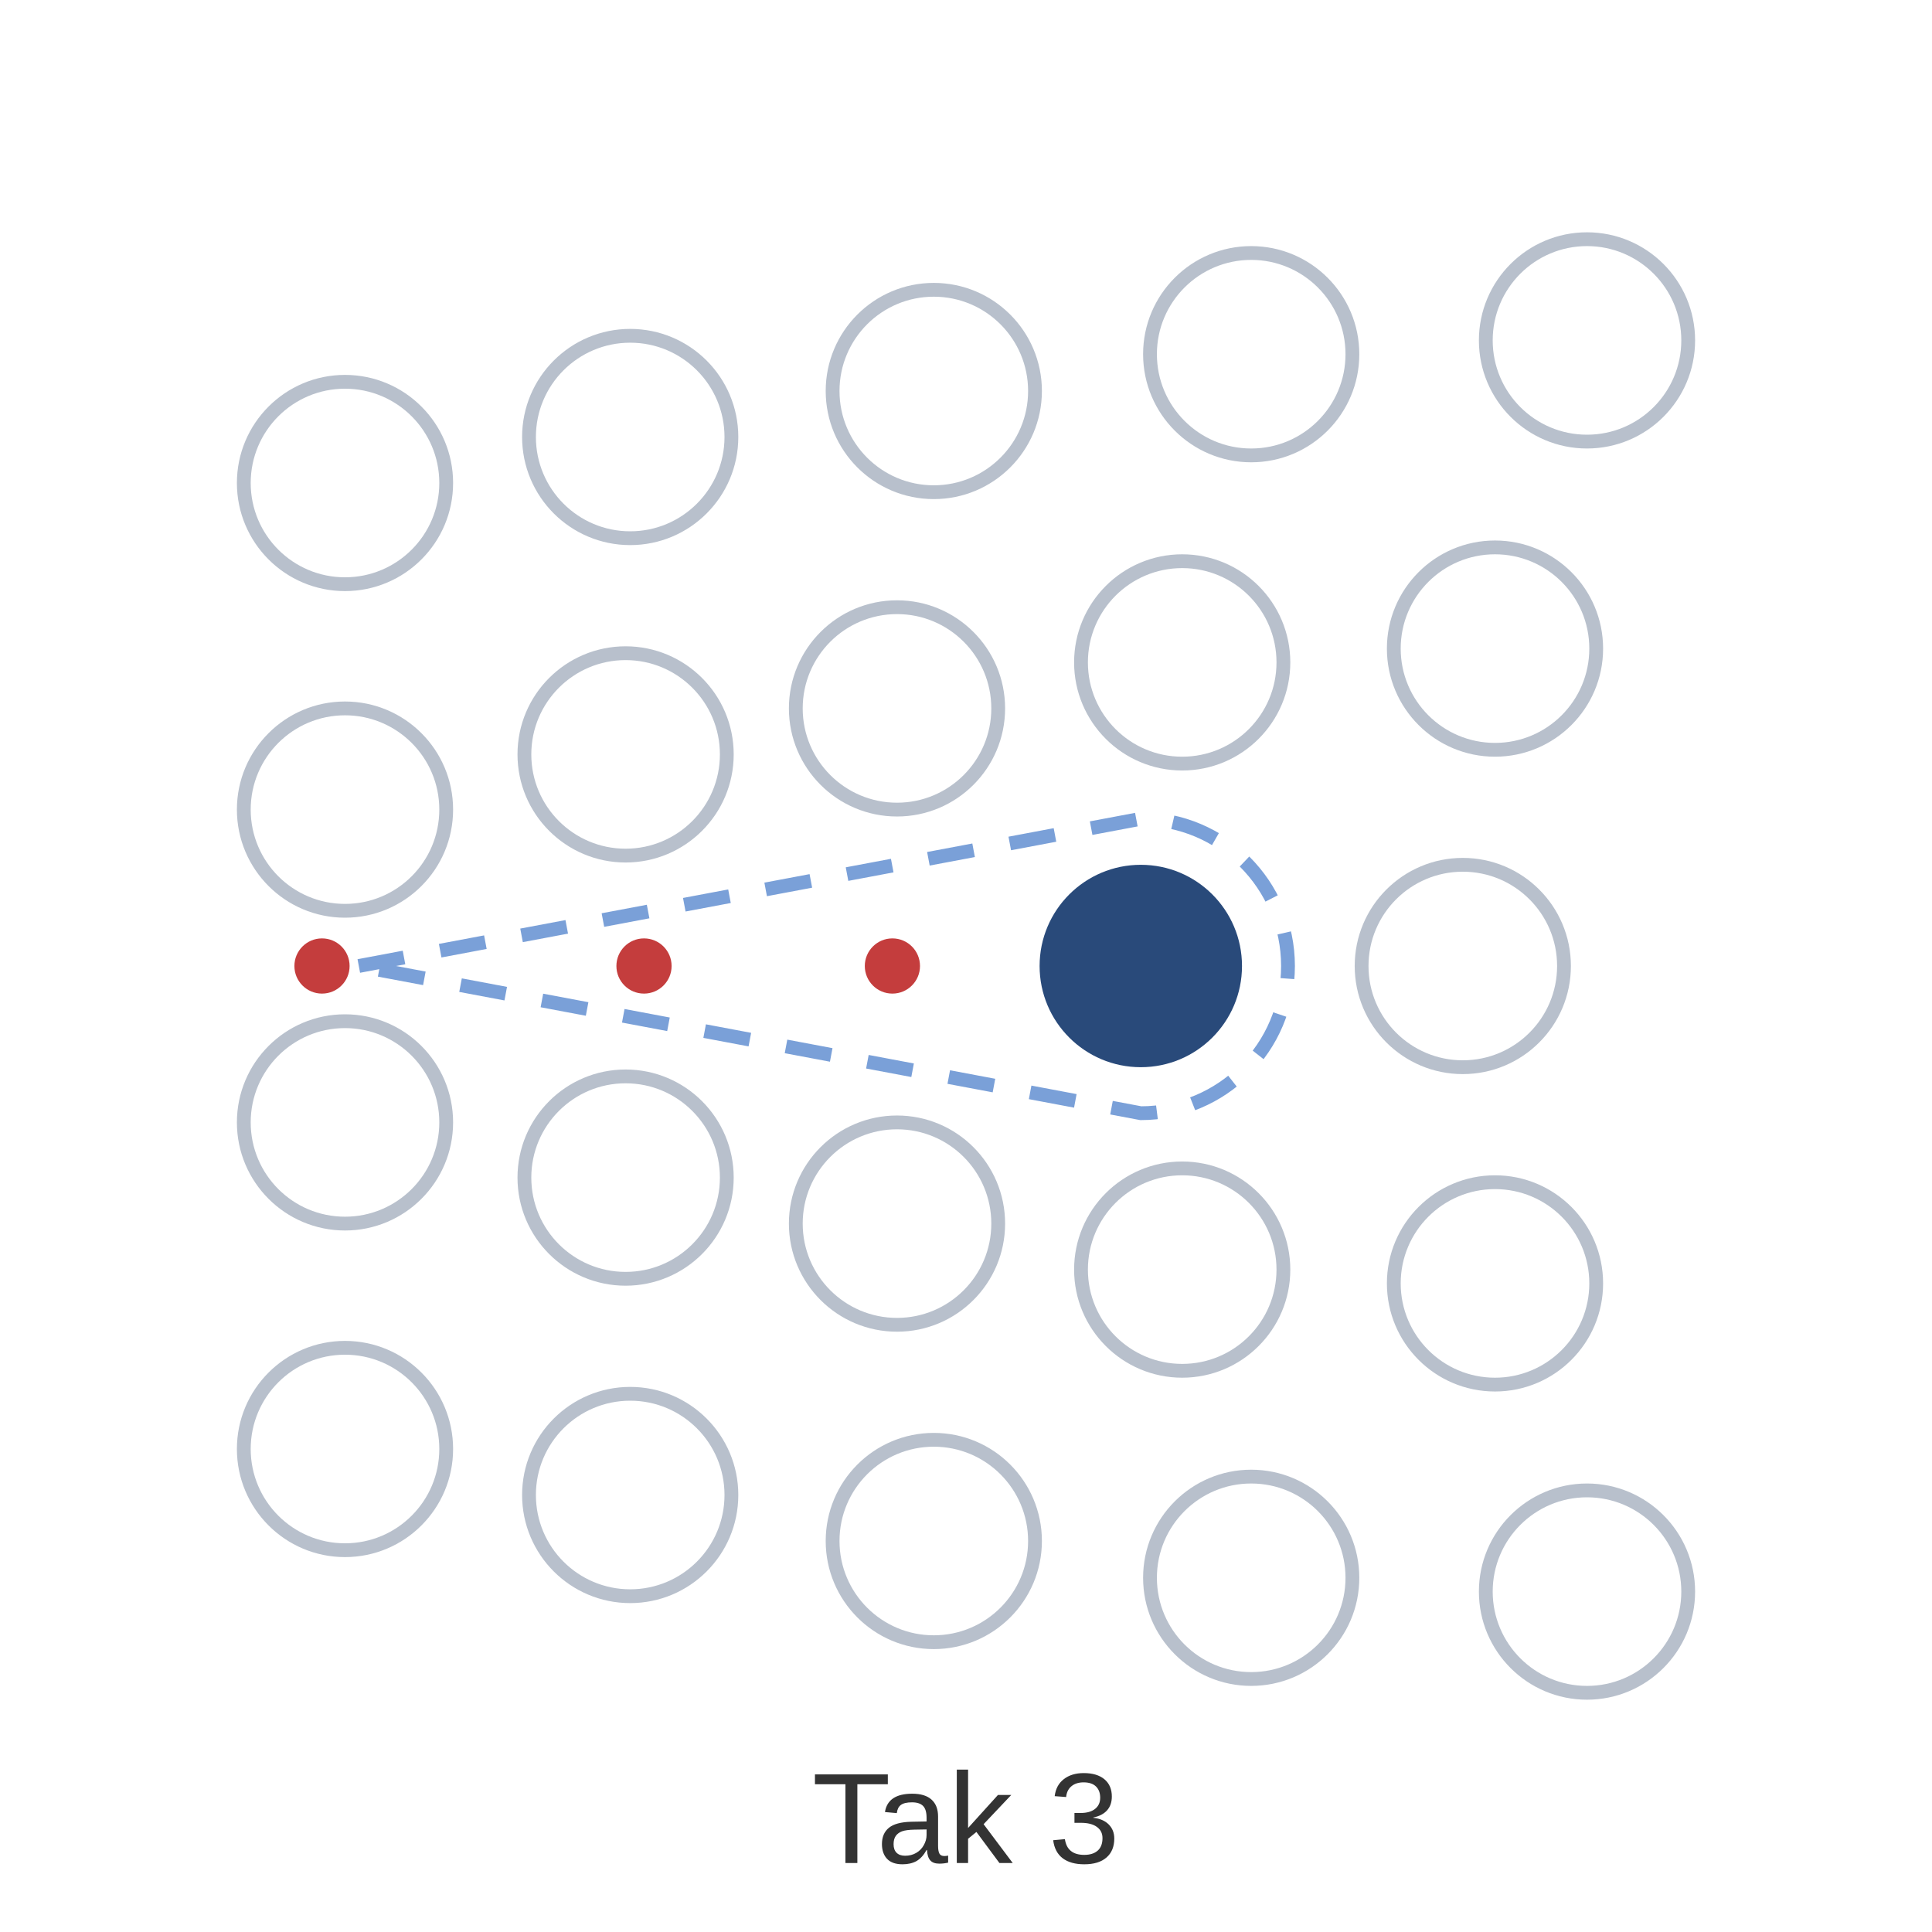
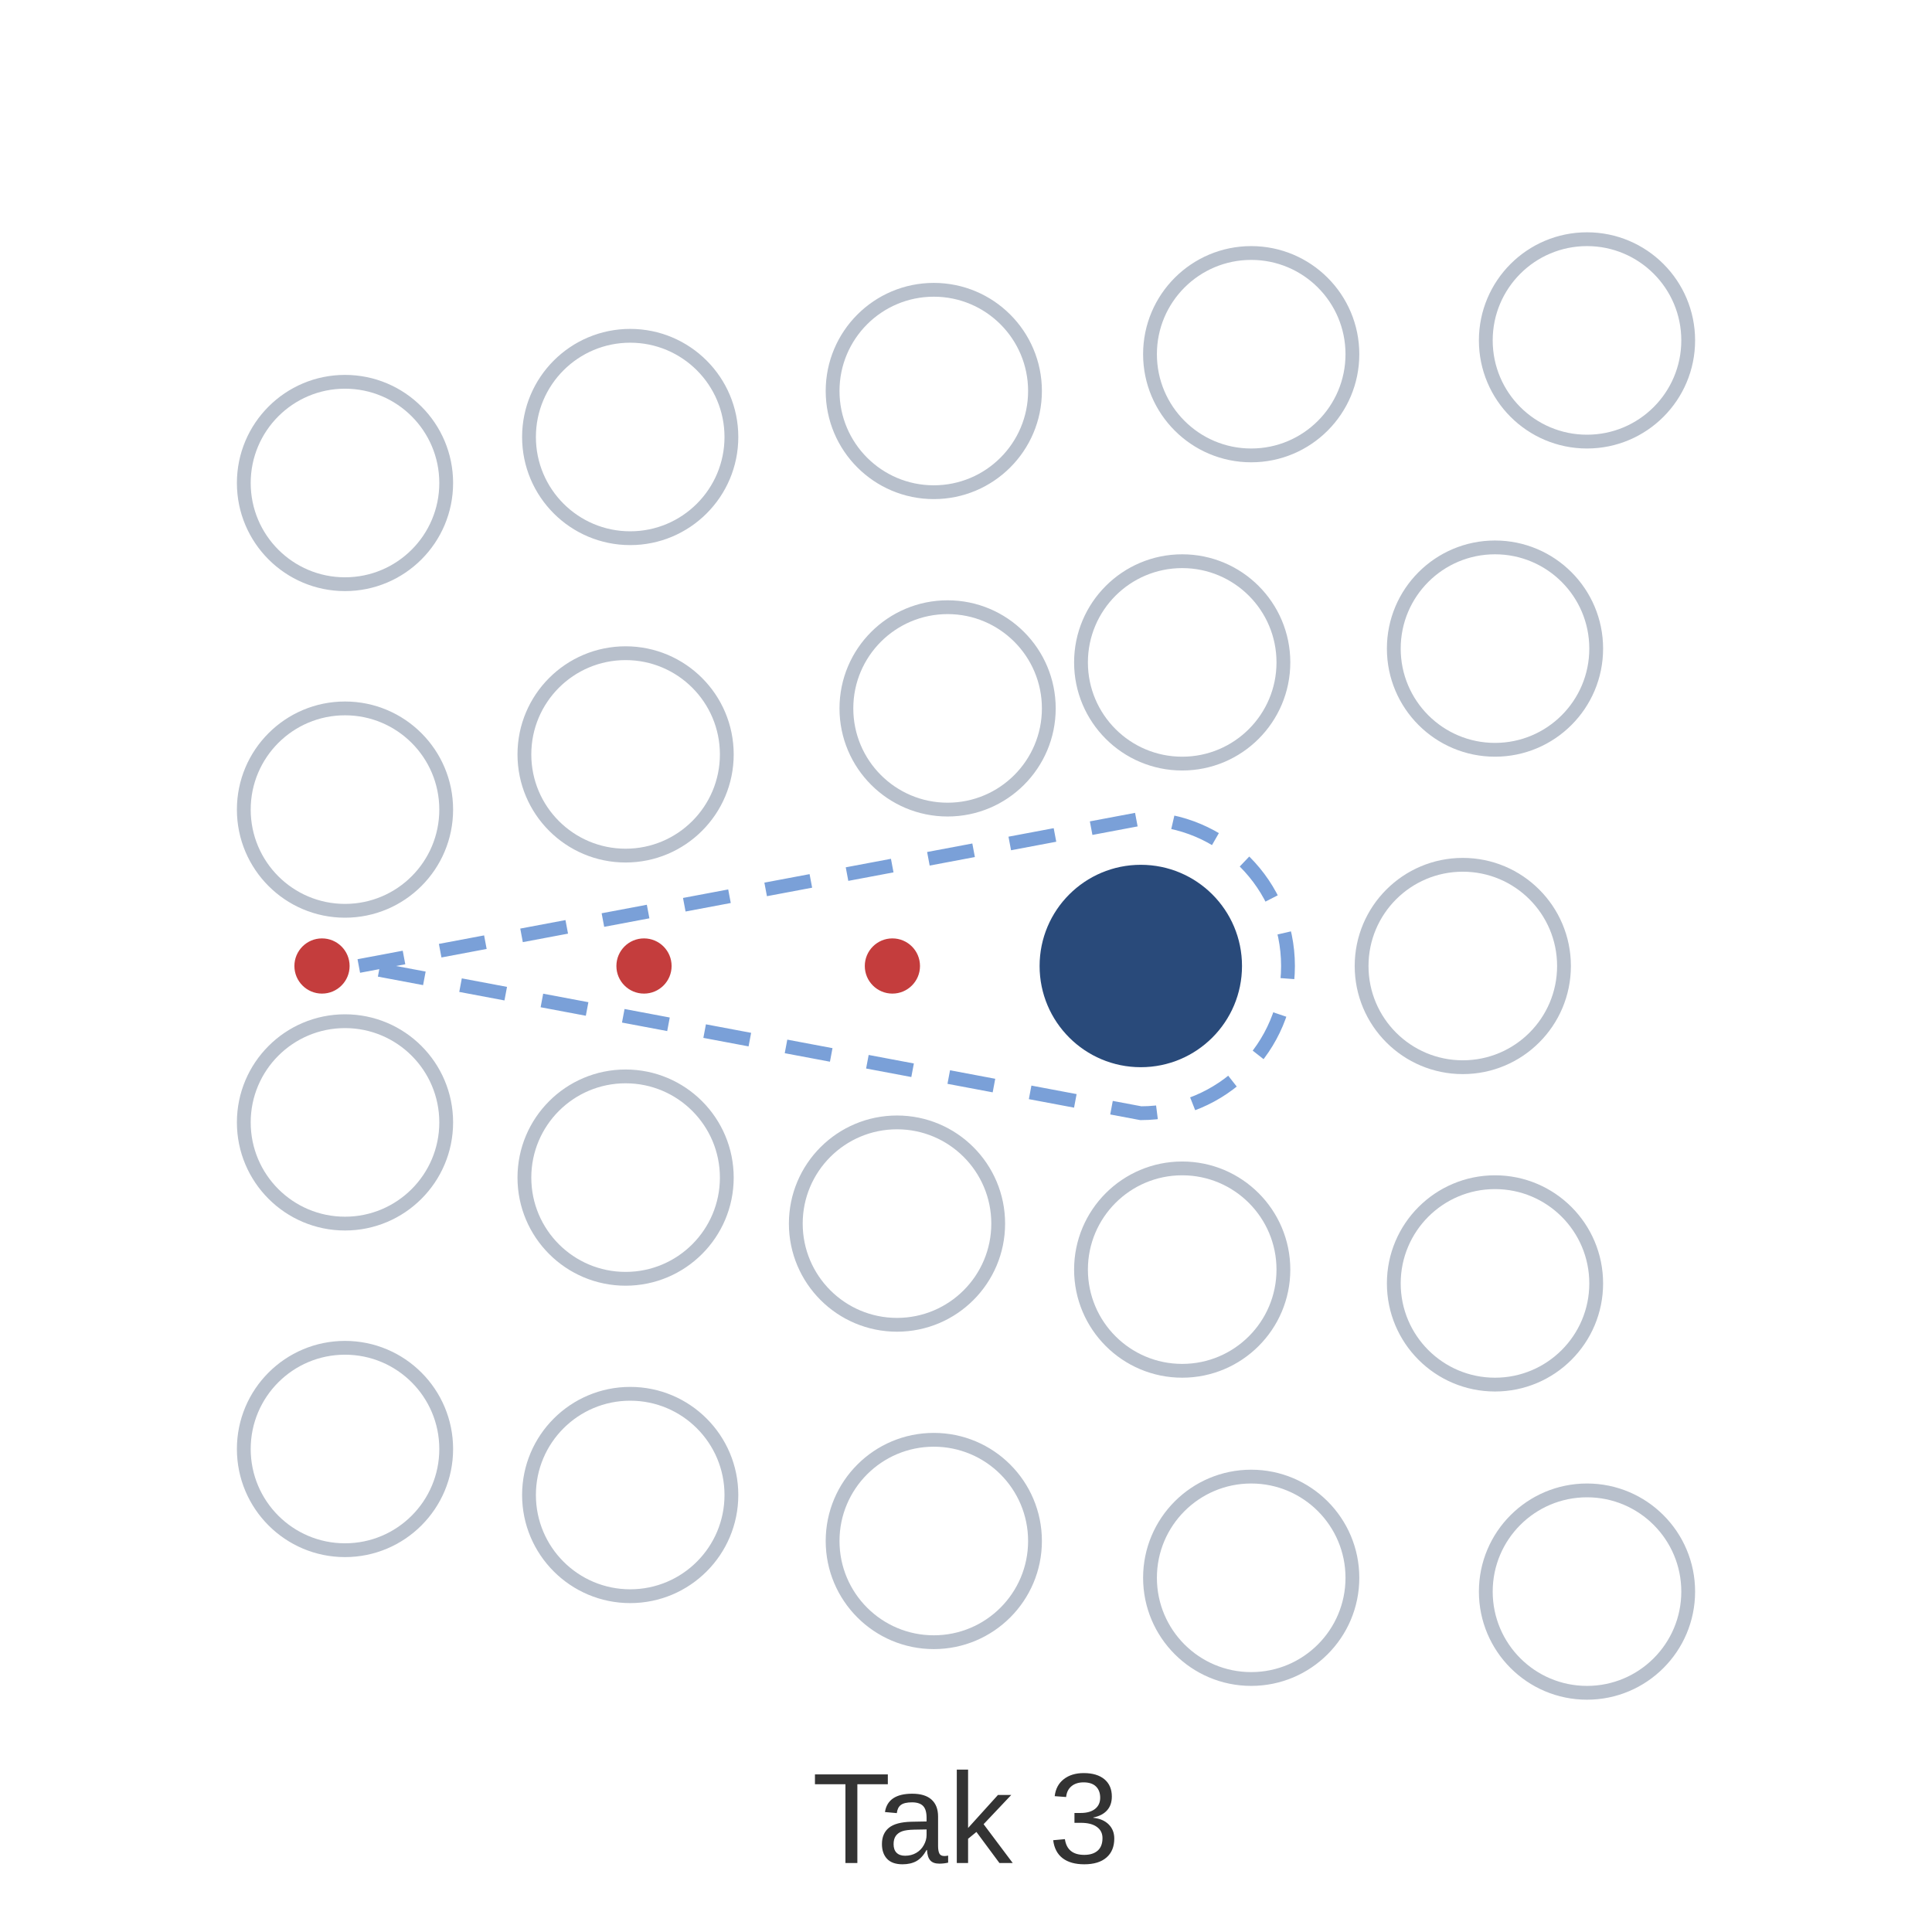
<svg xmlns="http://www.w3.org/2000/svg" width="420" height="420" viewBox="0 0 420 420">
  <rect width="100%" height="100%" fill="white" />
  <g fill="none" stroke="#b8c0cc" stroke-width="3">
    <circle cx="75" cy="105" r="22" />
    <circle cx="137" cy="95" r="22" />
    <circle cx="203" cy="85" r="22" />
    <circle cx="272" cy="77" r="22" />
    <circle cx="345" cy="74" r="22" />
    <circle cx="75" cy="176" r="22" />
    <circle cx="136" cy="164" r="22" />
-     <circle cx="195" cy="154" r="22" />
+     <circle cx="206" cy="154" r="22" />
    <circle cx="257" cy="144" r="22" />
    <circle cx="325" cy="141" r="22" />
    <circle cx="318" cy="210" r="22" />
    <circle cx="75" cy="244" r="22" />
    <circle cx="136" cy="256" r="22" />
    <circle cx="195" cy="266" r="22" />
    <circle cx="257" cy="276" r="22" />
    <circle cx="325" cy="279" r="22" />
    <circle cx="75" cy="315" r="22" />
    <circle cx="137" cy="325" r="22" />
    <circle cx="203" cy="335" r="22" />
    <circle cx="272" cy="343" r="22" />
    <circle cx="345" cy="346" r="22" />
  </g>
  <circle cx="248" cy="210" r="22" fill="#294a7a" />
  <circle cx="70" cy="210" r="6" fill="#c43d3d" />
  <circle cx="140" cy="210" r="6" fill="#c43d3d" />
  <circle cx="194" cy="210" r="6" fill="#c43d3d" />
  <path d="     M 78 210     L 248 178     A 32 32 0 0 1 248 242     Z" fill="none" stroke="#7aa0d8" stroke-width="3" stroke-dasharray="10 8" />
  <text x="210" y="405" text-anchor="middle" font-family="Arial, sans-serif" font-size="28" fill="#333">
    Tak 3
  </text>
</svg>
